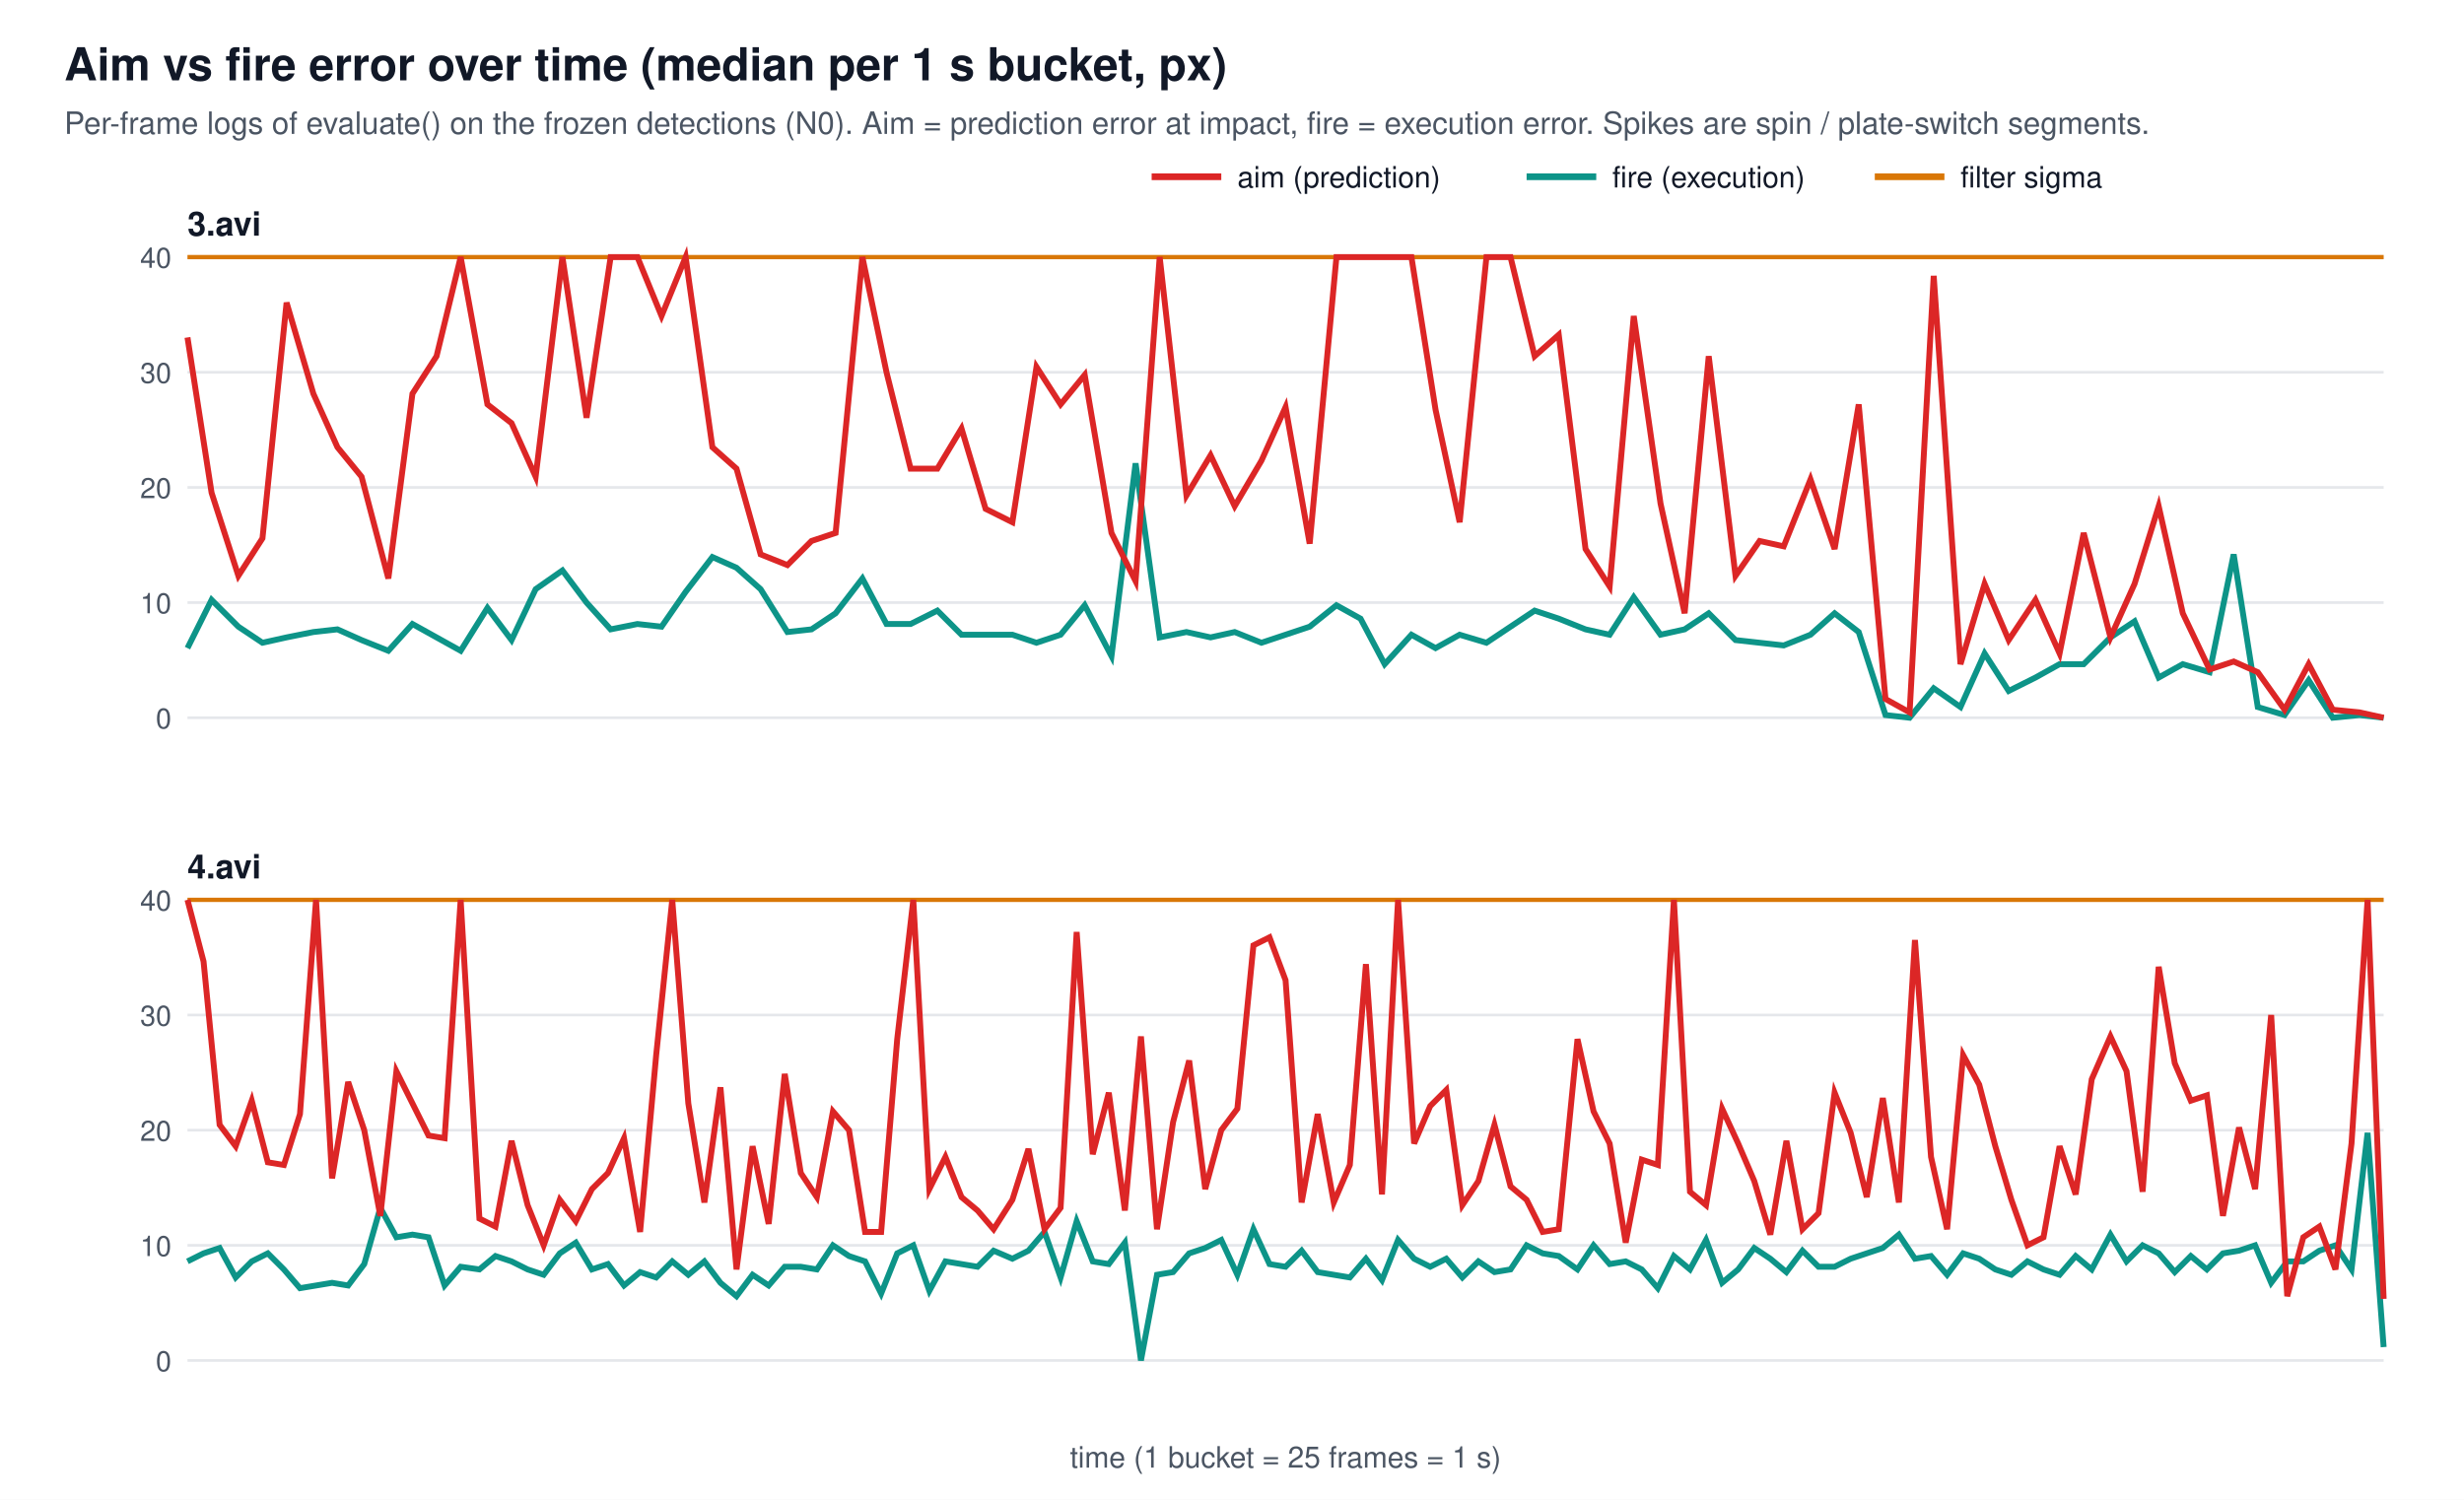
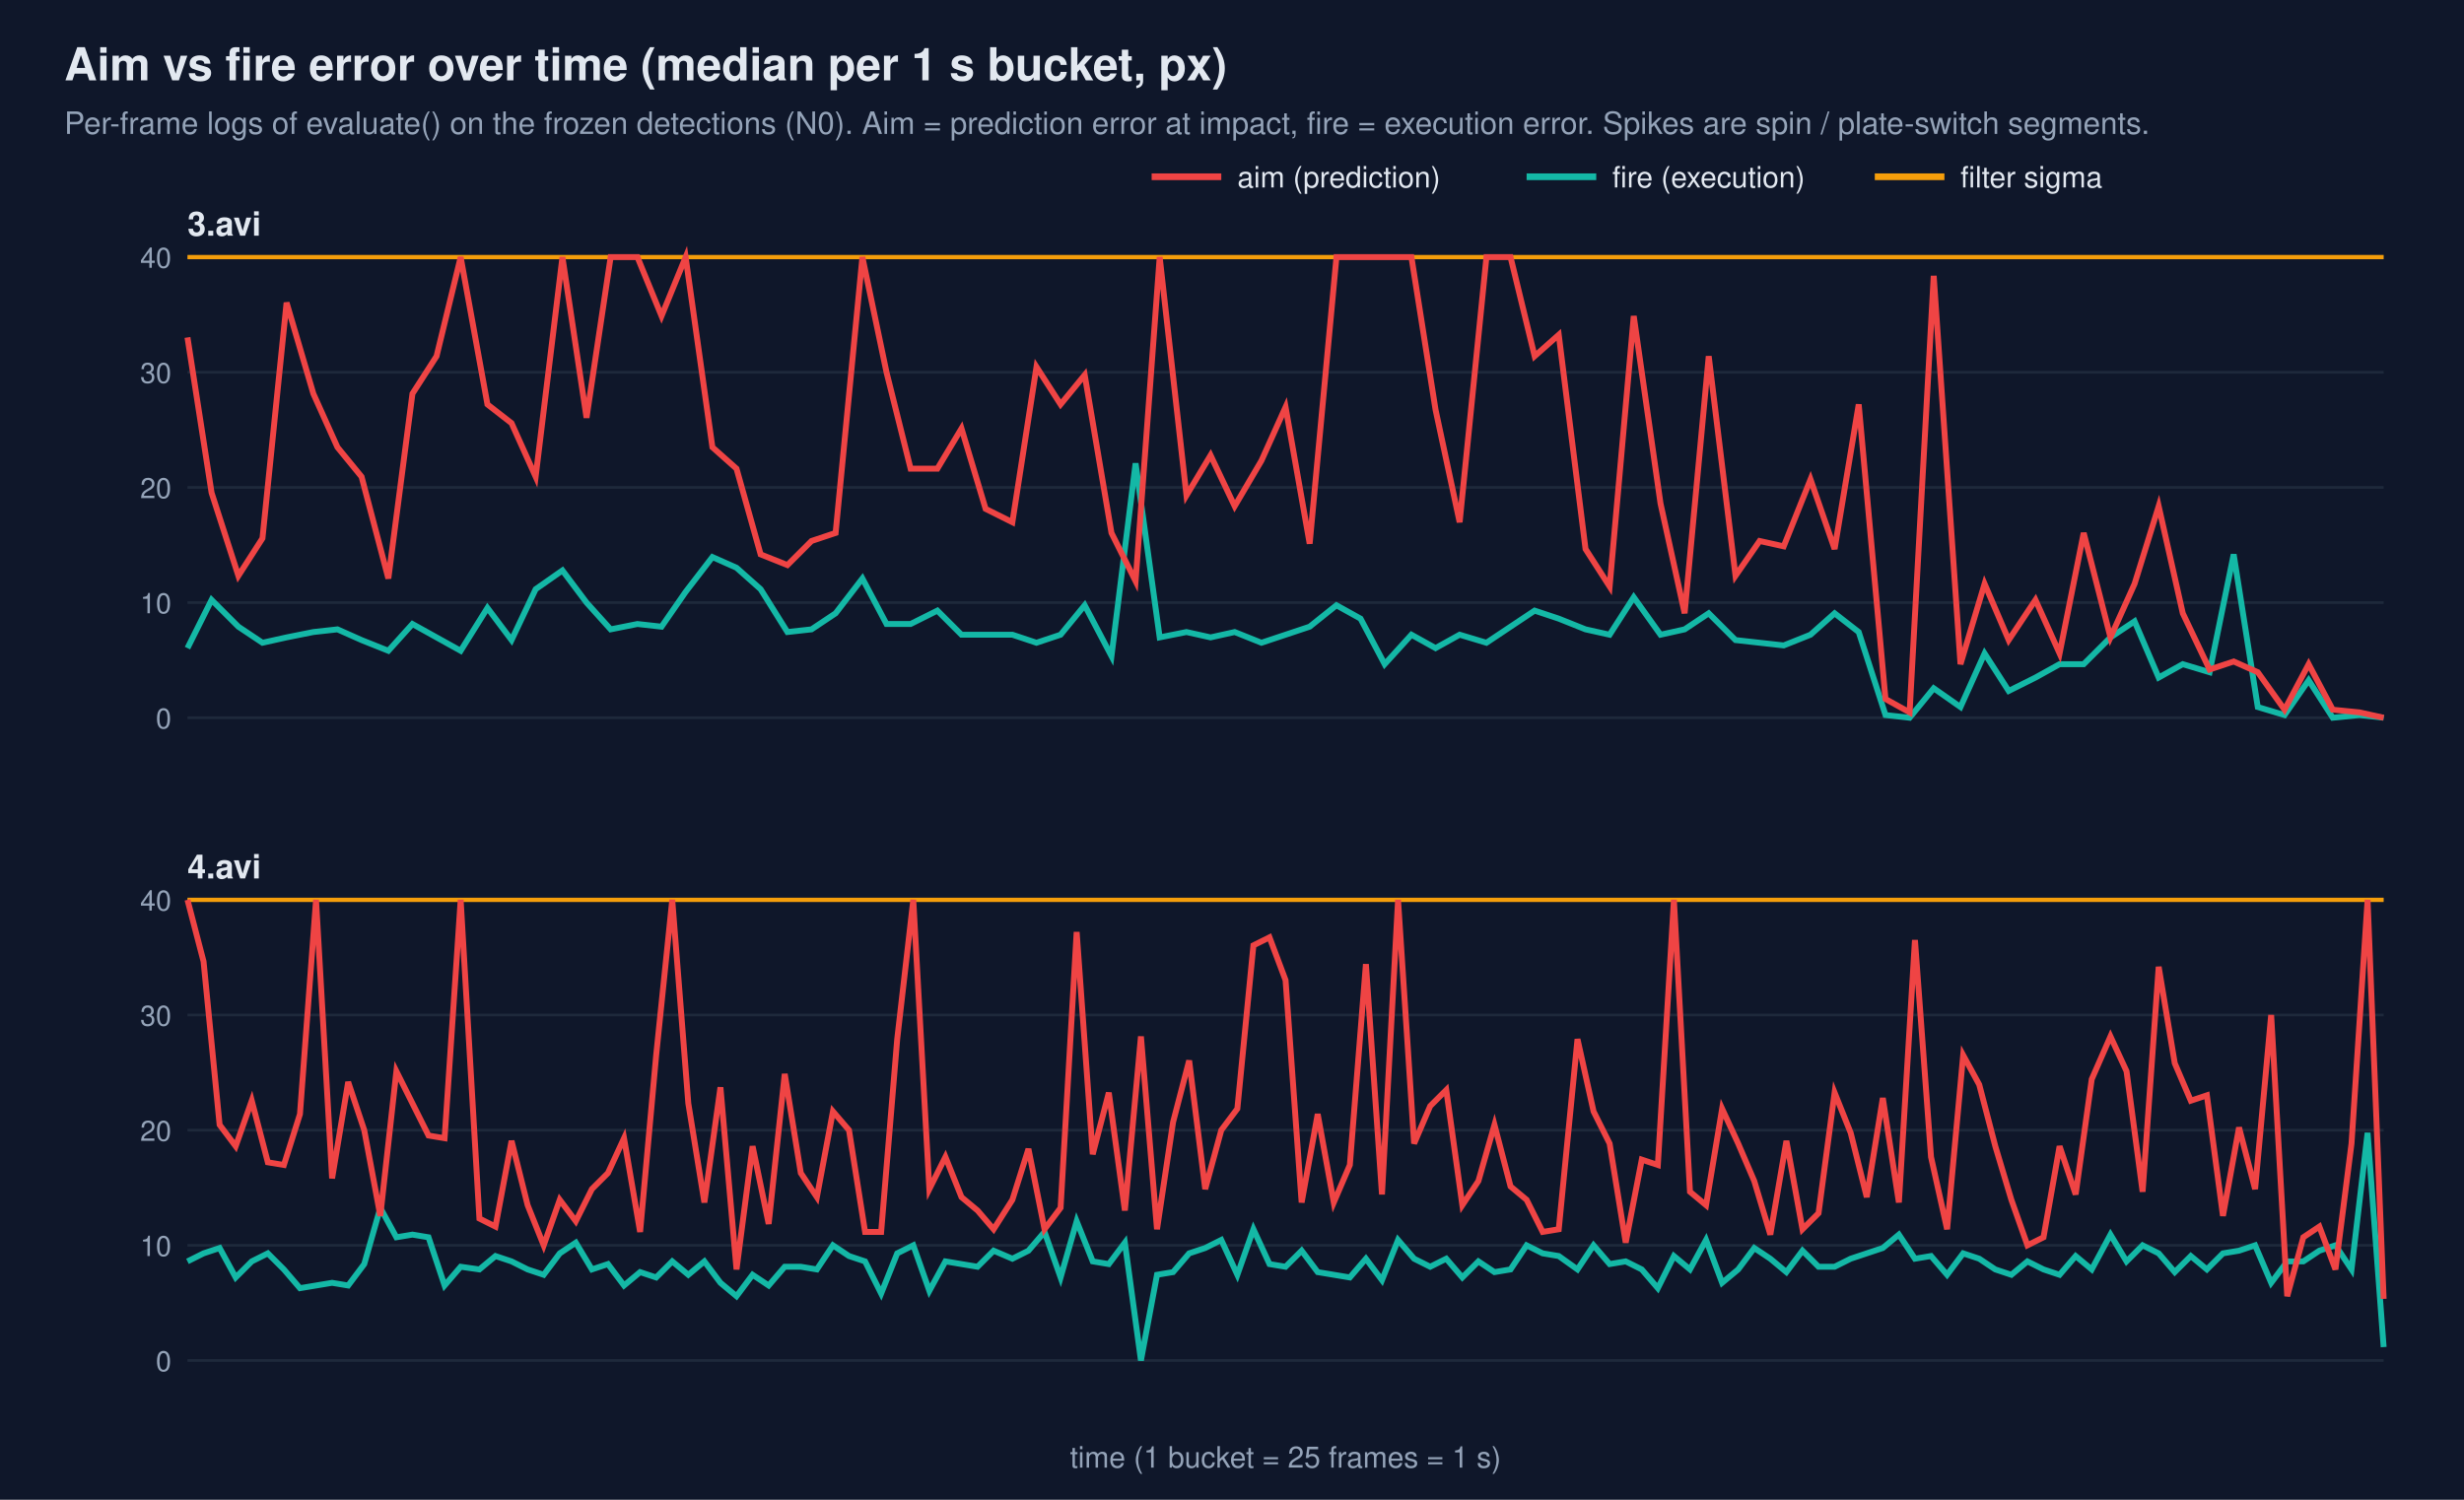
<svg xmlns="http://www.w3.org/2000/svg" width="920" height="560" viewBox="0 0 920 560" font-family="'Segoe UI', Helvetica, Arial, sans-serif">
-   <rect width="920" height="560" fill="white" />
-   <text x="24" y="30" font-size="17" font-weight="bold" fill="#111827">Aim vs fire error over time (median per 1 s bucket, px)</text>
-   <text x="24" y="50" font-size="11.5" fill="#4b5563">Per-frame logs of evaluate() on the frozen detections (N0). Aim = prediction error at impact, fire = execution error. Spikes are spin / plate-switch segments.</text>
-   <line x1="430" y1="66" x2="456" y2="66" stroke="#dc2626" stroke-width="2.5" />
-   <text x="462" y="70" font-size="11" fill="#111827">aim (prediction)</text>
-   <line x1="570" y1="66" x2="596" y2="66" stroke="#0d9488" stroke-width="2.5" />
-   <text x="602" y="70" font-size="11" fill="#111827">fire (execution)</text>
-   <line x1="700" y1="66" x2="726" y2="66" stroke="#d97706" stroke-width="2.5" />
-   <text x="732" y="70" font-size="11" fill="#111827">filter sigma</text>
-   <line x1="70" y1="268" x2="890" y2="268" stroke="#e5e7eb" />
-   <text x="64" y="272" font-size="10.5" text-anchor="end" fill="#4b5563">0</text>
-   <line x1="70" y1="225" x2="890" y2="225" stroke="#e5e7eb" />
-   <text x="64" y="229" font-size="10.5" text-anchor="end" fill="#4b5563">10</text>
-   <line x1="70" y1="182" x2="890" y2="182" stroke="#e5e7eb" />
-   <text x="64" y="186" font-size="10.5" text-anchor="end" fill="#4b5563">20</text>
-   <line x1="70" y1="139" x2="890" y2="139" stroke="#e5e7eb" />
-   <text x="64" y="143" font-size="10.5" text-anchor="end" fill="#4b5563">30</text>
-   <line x1="70" y1="96" x2="890" y2="96" stroke="#e5e7eb" />
-   <text x="64" y="100" font-size="10.5" text-anchor="end" fill="#4b5563">40</text>
-   <text x="70" y="88" font-size="12.5" font-weight="bold" fill="#111827">3.avi</text>
-   <polyline points="70,96 79,96 89,96 98,96 107,96 117,96 126,96 135,96 145,96 154,96 163,96 172,96 182,96 191,96 200,96 210,96 219,96 228,96 238,96 247,96 256,96 266,96 275,96 284,96 294,96 303,96 312,96 322,96 331,96 340,96 350,96 359,96 368,96 378,96 387,96 396,96 405,96 415,96 424,96 433,96 443,96 452,96 461,96 471,96 480,96 489,96 499,96 508,96 517,96 527,96 536,96 545,96 555,96 564,96 573,96 582,96 592,96 601,96 610,96 620,96 629,96 638,96 648,96 657,96 666,96 676,96 685,96 694,96 704,96 713,96 722,96 732,96 741,96 750,96 760,96 769,96 778,96 788,96 797,96 806,96 815,96 825,96 834,96 843,96 853,96 862,96 871,96 881,96 890,96" fill="none" stroke="#d97706" stroke-width="1.6" />
-   <polyline points="70,242 79,224 89,234 98,240 107,238 117,236 126,235 135,239 145,243 154,233 163,238 172,243 182,227 191,239 200,220 210,213 219,225 228,235 238,233 247,234 256,221 266,208 275,212 284,220 294,236 303,235 312,229 322,216 331,233 340,233 350,228 359,237 368,237 378,237 387,240 396,237 405,226 415,245 424,173 433,238 443,236 452,238 461,236 471,240 480,237 489,234 499,226 508,231 517,248 527,237 536,242 545,237 555,240 564,234 573,228 582,231 592,235 601,237 610,223 620,237 629,235 638,229 648,239 657,240 666,241 676,237 685,229 694,236 704,267 713,268 722,257 732,264 741,244 750,258 760,253 769,248 778,248 788,238 797,232 806,253 815,248 825,251 834,207 843,264 853,267 862,254 871,268 881,267 890,268" fill="none" stroke="#0d9488" stroke-width="2.2" />
-   <polyline points="70,126 79,184 89,215 98,201 107,113 117,147 126,167 135,178 145,216 154,147 163,133 172,96 182,151 191,158 200,178 210,96 219,156 228,96 238,96 247,118 256,96 266,167 275,175 284,207 294,211 303,202 312,199 322,96 331,139 340,175 350,175 359,160 368,190 378,195 387,137 396,151 405,140 415,199 424,217 433,96 443,185 452,170 461,189 471,172 480,152 489,203 499,96 508,96 517,96 527,96 536,153 545,195 555,96 564,96 573,133 582,125 592,205 601,219 610,118 620,188 629,229 638,133 648,215 657,202 666,204 676,179 685,205 694,151 704,261 713,266 722,103 732,248 741,218 750,239 760,224 769,244 778,199 788,238 797,218 806,189 815,229 825,250 834,247 843,251 853,265 862,248 871,265 881,266 890,268" fill="none" stroke="#dc2626" stroke-width="2.2" />
-   <line x1="70" y1="508" x2="890" y2="508" stroke="#e5e7eb" />
-   <text x="64" y="512" font-size="10.5" text-anchor="end" fill="#4b5563">0</text>
-   <line x1="70" y1="465" x2="890" y2="465" stroke="#e5e7eb" />
-   <text x="64" y="469" font-size="10.5" text-anchor="end" fill="#4b5563">10</text>
-   <line x1="70" y1="422" x2="890" y2="422" stroke="#e5e7eb" />
-   <text x="64" y="426" font-size="10.5" text-anchor="end" fill="#4b5563">20</text>
-   <line x1="70" y1="379" x2="890" y2="379" stroke="#e5e7eb" />
-   <text x="64" y="383" font-size="10.5" text-anchor="end" fill="#4b5563">30</text>
-   <line x1="70" y1="336" x2="890" y2="336" stroke="#e5e7eb" />
-   <text x="64" y="340" font-size="10.5" text-anchor="end" fill="#4b5563">40</text>
-   <text x="70" y="328" font-size="12.5" font-weight="bold" fill="#111827">4.avi</text>
-   <polyline points="70,336 76,336 82,336 88,336 94,336 100,336 106,336 112,336 118,336 124,336 130,336 136,336 142,336 148,336 154,336 160,336 166,336 172,336 179,336 185,336 191,336 197,336 203,336 209,336 215,336 221,336 227,336 233,336 239,336 245,336 251,336 257,336 263,336 269,336 275,336 281,336 287,336 293,336 299,336 305,336 311,336 317,336 323,336 329,336 335,336 341,336 347,336 353,336 359,336 365,336 371,336 378,336 384,336 390,336 396,336 402,336 408,336 414,336 420,336 426,336 432,336 438,336 444,336 450,336 456,336 462,336 468,336 474,336 480,336 486,336 492,336 498,336 504,336 510,336 516,336 522,336 528,336 534,336 540,336 546,336 552,336 558,336 564,336 570,336 576,336 582,336 589,336 595,336 601,336 607,336 613,336 619,336 625,336 631,336 637,336 643,336 649,336 655,336 661,336 667,336 673,336 679,336 685,336 691,336 697,336 703,336 709,336 715,336 721,336 727,336 733,336 739,336 745,336 751,336 757,336 763,336 769,336 775,336 781,336 788,336 794,336 800,336 806,336 812,336 818,336 824,336 830,336 836,336 842,336 848,336 854,336 860,336 866,336 872,336 878,336 884,336 890,336" fill="none" stroke="#d97706" stroke-width="1.6" />
-   <polyline points="70,471 76,468 82,466 88,477 94,471 100,468 106,474 112,481 118,480 124,479 130,480 136,472 142,451 148,462 154,461 160,462 166,480 172,473 179,474 185,469 191,471 197,474 203,476 209,468 215,464 221,474 227,472 233,480 239,475 245,477 251,471 257,476 263,471 269,479 275,484 281,476 287,480 293,473 299,473 305,474 311,465 317,469 323,471 329,483 335,468 341,465 347,482 353,471 359,472 365,473 371,467 378,470 384,467 390,460 396,477 402,456 408,471 414,472 420,464 426,508 432,476 438,475 444,468 450,466 456,463 462,476 468,459 474,472 480,473 486,467 492,475 498,476 504,477 510,470 516,478 522,463 528,470 534,473 540,470 546,477 552,471 558,475 564,474 570,465 576,468 582,469 589,474 595,465 601,472 607,471 613,474 619,481 625,469 631,474 637,463 643,479 649,474 655,466 661,470 667,475 673,467 679,473 685,473 691,470 697,468 703,466 709,461 715,470 721,469 727,476 733,468 739,470 745,474 751,476 757,471 763,474 769,476 775,469 781,474 788,461 794,471 800,465 806,468 812,475 818,469 824,474 830,468 836,467 842,465 848,479 854,471 860,471 866,467 872,465 878,474 884,423 890,503" fill="none" stroke="#0d9488" stroke-width="2.2" />
-   <polyline points="70,336 76,359 82,420 88,428 94,411 100,434 106,435 112,416 118,336 124,440 130,404 136,422 142,454 148,400 154,412 160,424 166,425 172,336 179,455 185,458 191,426 197,450 203,465 209,448 215,456 221,444 227,438 233,425 239,460 245,394 251,336 257,412 263,449 269,406 275,474 281,428 287,457 293,401 299,438 305,447 311,415 317,422 323,460 329,460 335,388 341,336 347,444 353,432 359,447 365,452 371,459 378,448 384,429 390,459 396,451 402,348 408,431 414,408 420,452 426,387 432,459 438,419 444,396 450,444 456,422 462,414 468,353 474,350 480,366 486,449 492,416 498,449 504,435 510,360 516,446 522,336 528,427 534,413 540,407 546,450 552,441 558,420 564,443 570,448 576,460 582,459 589,388 595,415 601,427 607,464 613,433 619,435 625,336 631,445 637,450 643,414 649,427 655,441 661,461 667,426 673,459 679,453 685,408 691,423 697,447 703,410 709,449 715,351 721,432 727,459 733,394 739,405 745,428 751,448 757,465 763,462 769,428 775,446 781,403 788,387 794,400 800,445 806,361 812,397 818,411 824,409 830,454 836,421 842,444 848,379 854,484 860,462 866,458 872,474 878,427 884,336 890,485" fill="none" stroke="#dc2626" stroke-width="2.2" />
-   <text x="480" y="548" font-size="11" text-anchor="middle" fill="#4b5563">time (1 bucket = 25 frames = 1 s)</text>
+   <rect width="920" height="560" fill="#0f172a" />
+   <text x="24" y="30" font-size="17" font-weight="bold" fill="#e2e8f0">Aim vs fire error over time (median per 1 s bucket, px)</text>
+   <text x="24" y="50" font-size="11.5" fill="#94a3b8">Per-frame logs of evaluate() on the frozen detections (N0). Aim = prediction error at impact, fire = execution error. Spikes are spin / plate-switch segments.</text>
+   <line x1="430" y1="66" x2="456" y2="66" stroke="#ef4444" stroke-width="2.5" />
+   <text x="462" y="70" font-size="11" fill="#e2e8f0">aim (prediction)</text>
+   <line x1="570" y1="66" x2="596" y2="66" stroke="#14b8a6" stroke-width="2.5" />
+   <text x="602" y="70" font-size="11" fill="#e2e8f0">fire (execution)</text>
+   <line x1="700" y1="66" x2="726" y2="66" stroke="#f59e0b" stroke-width="2.5" />
+   <text x="732" y="70" font-size="11" fill="#e2e8f0">filter sigma</text>
+   <line x1="70" y1="268" x2="890" y2="268" stroke="#1e293b" />
+   <text x="64" y="272" font-size="10.5" text-anchor="end" fill="#94a3b8">0</text>
+   <line x1="70" y1="225" x2="890" y2="225" stroke="#1e293b" />
+   <text x="64" y="229" font-size="10.5" text-anchor="end" fill="#94a3b8">10</text>
+   <line x1="70" y1="182" x2="890" y2="182" stroke="#1e293b" />
+   <text x="64" y="186" font-size="10.5" text-anchor="end" fill="#94a3b8">20</text>
+   <line x1="70" y1="139" x2="890" y2="139" stroke="#1e293b" />
+   <text x="64" y="143" font-size="10.5" text-anchor="end" fill="#94a3b8">30</text>
+   <line x1="70" y1="96" x2="890" y2="96" stroke="#1e293b" />
+   <text x="64" y="100" font-size="10.5" text-anchor="end" fill="#94a3b8">40</text>
+   <text x="70" y="88" font-size="12.5" font-weight="bold" fill="#e2e8f0">3.avi</text>
+   <polyline points="70,96 79,96 89,96 98,96 107,96 117,96 126,96 135,96 145,96 154,96 163,96 172,96 182,96 191,96 200,96 210,96 219,96 228,96 238,96 247,96 256,96 266,96 275,96 284,96 294,96 303,96 312,96 322,96 331,96 340,96 350,96 359,96 368,96 378,96 387,96 396,96 405,96 415,96 424,96 433,96 443,96 452,96 461,96 471,96 480,96 489,96 499,96 508,96 517,96 527,96 536,96 545,96 555,96 564,96 573,96 582,96 592,96 601,96 610,96 620,96 629,96 638,96 648,96 657,96 666,96 676,96 685,96 694,96 704,96 713,96 722,96 732,96 741,96 750,96 760,96 769,96 778,96 788,96 797,96 806,96 815,96 825,96 834,96 843,96 853,96 862,96 871,96 881,96 890,96" fill="none" stroke="#f59e0b" stroke-width="1.6" />
+   <polyline points="70,242 79,224 89,234 98,240 107,238 117,236 126,235 135,239 145,243 154,233 163,238 172,243 182,227 191,239 200,220 210,213 219,225 228,235 238,233 247,234 256,221 266,208 275,212 284,220 294,236 303,235 312,229 322,216 331,233 340,233 350,228 359,237 368,237 378,237 387,240 396,237 405,226 415,245 424,173 433,238 443,236 452,238 461,236 471,240 480,237 489,234 499,226 508,231 517,248 527,237 536,242 545,237 555,240 564,234 573,228 582,231 592,235 601,237 610,223 620,237 629,235 638,229 648,239 657,240 666,241 676,237 685,229 694,236 704,267 713,268 722,257 732,264 741,244 750,258 760,253 769,248 778,248 788,238 797,232 806,253 815,248 825,251 834,207 843,264 853,267 862,254 871,268 881,267 890,268" fill="none" stroke="#14b8a6" stroke-width="2.2" />
+   <polyline points="70,126 79,184 89,215 98,201 107,113 117,147 126,167 135,178 145,216 154,147 163,133 172,96 182,151 191,158 200,178 210,96 219,156 228,96 238,96 247,118 256,96 266,167 275,175 284,207 294,211 303,202 312,199 322,96 331,139 340,175 350,175 359,160 368,190 378,195 387,137 396,151 405,140 415,199 424,217 433,96 443,185 452,170 461,189 471,172 480,152 489,203 499,96 508,96 517,96 527,96 536,153 545,195 555,96 564,96 573,133 582,125 592,205 601,219 610,118 620,188 629,229 638,133 648,215 657,202 666,204 676,179 685,205 694,151 704,261 713,266 722,103 732,248 741,218 750,239 760,224 769,244 778,199 788,238 797,218 806,189 815,229 825,250 834,247 843,251 853,265 862,248 871,265 881,266 890,268" fill="none" stroke="#ef4444" stroke-width="2.2" />
+   <line x1="70" y1="508" x2="890" y2="508" stroke="#1e293b" />
+   <text x="64" y="512" font-size="10.5" text-anchor="end" fill="#94a3b8">0</text>
+   <line x1="70" y1="465" x2="890" y2="465" stroke="#1e293b" />
+   <text x="64" y="469" font-size="10.5" text-anchor="end" fill="#94a3b8">10</text>
+   <line x1="70" y1="422" x2="890" y2="422" stroke="#1e293b" />
+   <text x="64" y="426" font-size="10.5" text-anchor="end" fill="#94a3b8">20</text>
+   <line x1="70" y1="379" x2="890" y2="379" stroke="#1e293b" />
+   <text x="64" y="383" font-size="10.5" text-anchor="end" fill="#94a3b8">30</text>
+   <line x1="70" y1="336" x2="890" y2="336" stroke="#1e293b" />
+   <text x="64" y="340" font-size="10.5" text-anchor="end" fill="#94a3b8">40</text>
+   <text x="70" y="328" font-size="12.5" font-weight="bold" fill="#e2e8f0">4.avi</text>
+   <polyline points="70,336 76,336 82,336 88,336 94,336 100,336 106,336 112,336 118,336 124,336 130,336 136,336 142,336 148,336 154,336 160,336 166,336 172,336 179,336 185,336 191,336 197,336 203,336 209,336 215,336 221,336 227,336 233,336 239,336 245,336 251,336 257,336 263,336 269,336 275,336 281,336 287,336 293,336 299,336 305,336 311,336 317,336 323,336 329,336 335,336 341,336 347,336 353,336 359,336 365,336 371,336 378,336 384,336 390,336 396,336 402,336 408,336 414,336 420,336 426,336 432,336 438,336 444,336 450,336 456,336 462,336 468,336 474,336 480,336 486,336 492,336 498,336 504,336 510,336 516,336 522,336 528,336 534,336 540,336 546,336 552,336 558,336 564,336 570,336 576,336 582,336 589,336 595,336 601,336 607,336 613,336 619,336 625,336 631,336 637,336 643,336 649,336 655,336 661,336 667,336 673,336 679,336 685,336 691,336 697,336 703,336 709,336 715,336 721,336 727,336 733,336 739,336 745,336 751,336 757,336 763,336 769,336 775,336 781,336 788,336 794,336 800,336 806,336 812,336 818,336 824,336 830,336 836,336 842,336 848,336 854,336 860,336 866,336 872,336 878,336 884,336 890,336" fill="none" stroke="#f59e0b" stroke-width="1.6" />
+   <polyline points="70,471 76,468 82,466 88,477 94,471 100,468 106,474 112,481 118,480 124,479 130,480 136,472 142,451 148,462 154,461 160,462 166,480 172,473 179,474 185,469 191,471 197,474 203,476 209,468 215,464 221,474 227,472 233,480 239,475 245,477 251,471 257,476 263,471 269,479 275,484 281,476 287,480 293,473 299,473 305,474 311,465 317,469 323,471 329,483 335,468 341,465 347,482 353,471 359,472 365,473 371,467 378,470 384,467 390,460 396,477 402,456 408,471 414,472 420,464 426,508 432,476 438,475 444,468 450,466 456,463 462,476 468,459 474,472 480,473 486,467 492,475 498,476 504,477 510,470 516,478 522,463 528,470 534,473 540,470 546,477 552,471 558,475 564,474 570,465 576,468 582,469 589,474 595,465 601,472 607,471 613,474 619,481 625,469 631,474 637,463 643,479 649,474 655,466 661,470 667,475 673,467 679,473 685,473 691,470 697,468 703,466 709,461 715,470 721,469 727,476 733,468 739,470 745,474 751,476 757,471 763,474 769,476 775,469 781,474 788,461 794,471 800,465 806,468 812,475 818,469 824,474 830,468 836,467 842,465 848,479 854,471 860,471 866,467 872,465 878,474 884,423 890,503" fill="none" stroke="#14b8a6" stroke-width="2.2" />
+   <polyline points="70,336 76,359 82,420 88,428 94,411 100,434 106,435 112,416 118,336 124,440 130,404 136,422 142,454 148,400 154,412 160,424 166,425 172,336 179,455 185,458 191,426 197,450 203,465 209,448 215,456 221,444 227,438 233,425 239,460 245,394 251,336 257,412 263,449 269,406 275,474 281,428 287,457 293,401 299,438 305,447 311,415 317,422 323,460 329,460 335,388 341,336 347,444 353,432 359,447 365,452 371,459 378,448 384,429 390,459 396,451 402,348 408,431 414,408 420,452 426,387 432,459 438,419 444,396 450,444 456,422 462,414 468,353 474,350 480,366 486,449 492,416 498,449 504,435 510,360 516,446 522,336 528,427 534,413 540,407 546,450 552,441 558,420 564,443 570,448 576,460 582,459 589,388 595,415 601,427 607,464 613,433 619,435 625,336 631,445 637,450 643,414 649,427 655,441 661,461 667,426 673,459 679,453 685,408 691,423 697,447 703,410 709,449 715,351 721,432 727,459 733,394 739,405 745,428 751,448 757,465 763,462 769,428 775,446 781,403 788,387 794,400 800,445 806,361 812,397 818,411 824,409 830,454 836,421 842,444 848,379 854,484 860,462 866,458 872,474 878,427 884,336 890,485" fill="none" stroke="#ef4444" stroke-width="2.2" />
+   <text x="480" y="548" font-size="11" text-anchor="middle" fill="#94a3b8">time (1 bucket = 25 frames = 1 s)</text>
</svg>
